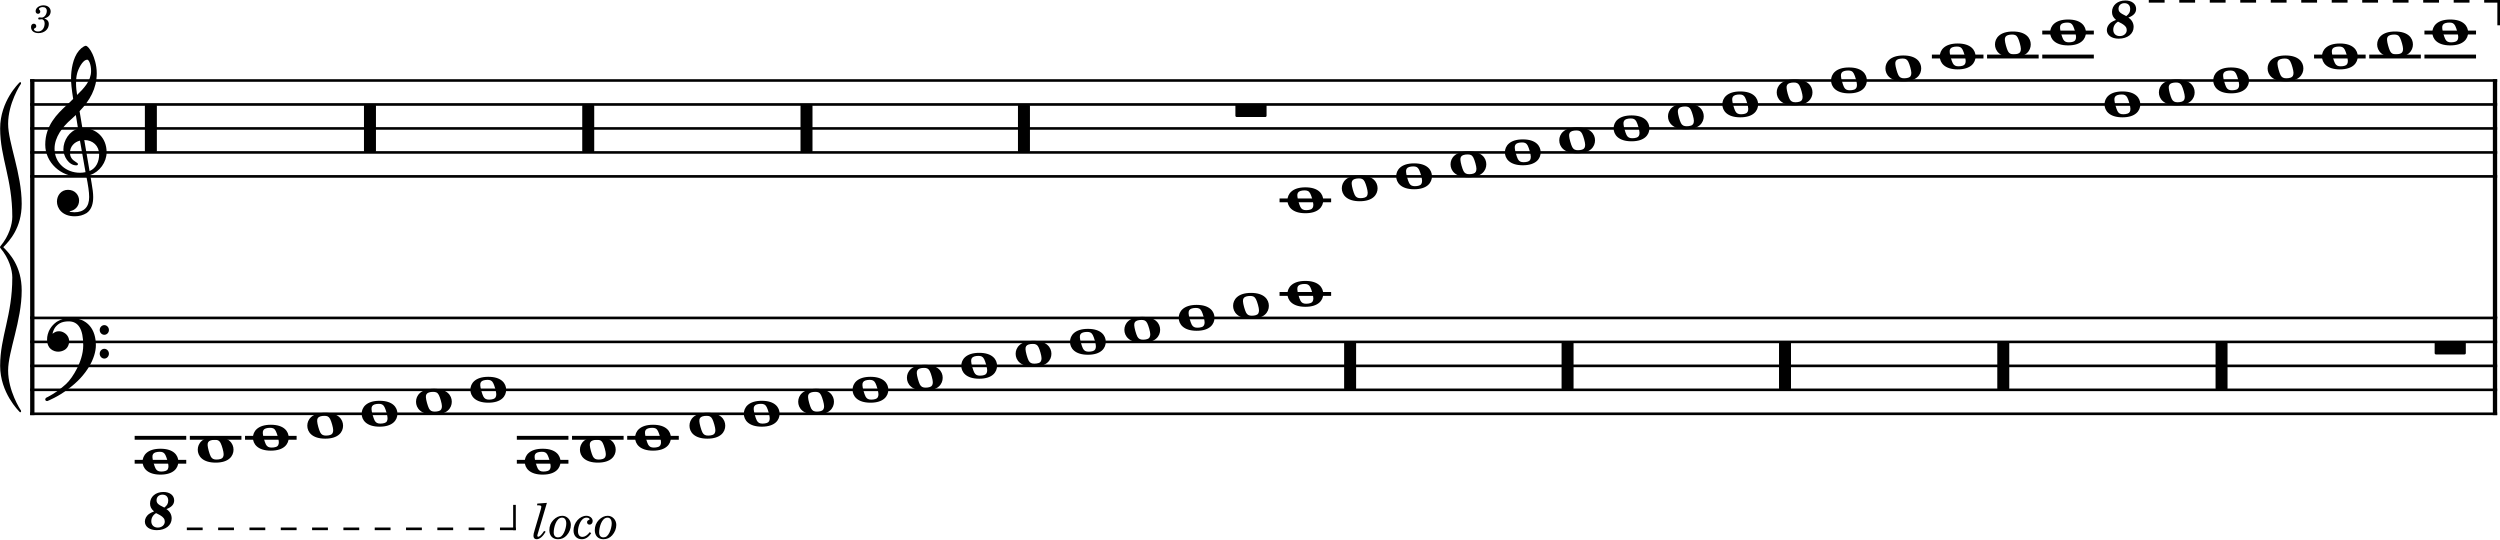
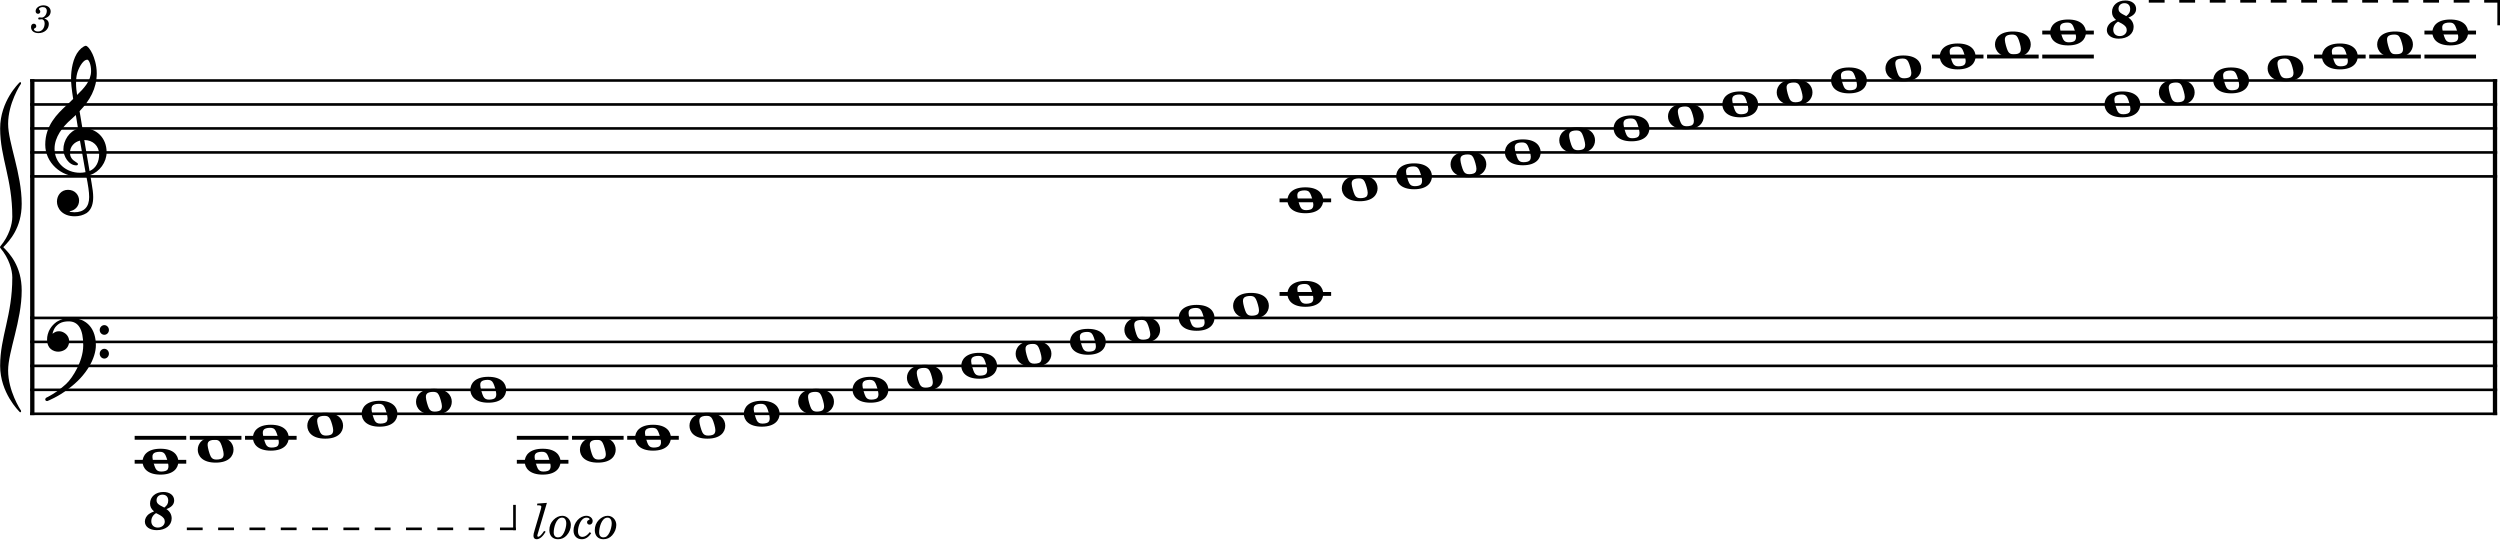
<svg xmlns="http://www.w3.org/2000/svg" width="182.465mm" height="39.356mm" viewBox="0 0 2586.114 557.8" version="1.2" id="svg227">
  <defs id="defs227" />
  <polyline class="StaffLines" fill="none" stroke="#000000" stroke-width="2.73" stroke-linejoin="bevel" points="212.598,2055.8 2764.6,2055.8" id="polyline21" transform="translate(-181.4163,-1972.53)" />
  <polyline class="StaffLines" fill="none" stroke="#000000" stroke-width="2.73" stroke-linejoin="bevel" points="212.598,2080.6 2764.6,2080.6" id="polyline22" transform="translate(-181.4163,-1972.53)" />
  <polyline class="StaffLines" fill="none" stroke="#000000" stroke-width="2.73" stroke-linejoin="bevel" points="212.598,2105.4 2764.6,2105.4" id="polyline23" transform="translate(-181.4163,-1972.53)" />
  <polyline class="StaffLines" fill="none" stroke="#000000" stroke-width="2.73" stroke-linejoin="bevel" points="212.598,2130.2 2764.6,2130.2" id="polyline24" transform="translate(-181.4163,-1972.53)" />
  <polyline class="StaffLines" fill="none" stroke="#000000" stroke-width="2.73" stroke-linejoin="bevel" points="212.598,2155 2764.6,2155" id="polyline25" transform="translate(-181.4163,-1972.53)" />
  <polyline class="StaffLines" fill="none" stroke="#000000" stroke-width="2.73" stroke-linejoin="bevel" points="212.598,2301.4 2764.6,2301.4" id="polyline26" transform="translate(-181.4163,-1972.53)" />
  <polyline class="StaffLines" fill="none" stroke="#000000" stroke-width="2.73" stroke-linejoin="bevel" points="212.598,2326.2 2764.6,2326.2" id="polyline27" transform="translate(-181.4163,-1972.53)" />
  <polyline class="StaffLines" fill="none" stroke="#000000" stroke-width="2.73" stroke-linejoin="bevel" points="212.598,2351 2764.6,2351" id="polyline28" transform="translate(-181.4163,-1972.53)" />
  <polyline class="StaffLines" fill="none" stroke="#000000" stroke-width="2.73" stroke-linejoin="bevel" points="212.598,2375.8 2764.6,2375.8" id="polyline29" transform="translate(-181.4163,-1972.53)" />
  <polyline class="StaffLines" fill="none" stroke="#000000" stroke-width="2.73" stroke-linejoin="bevel" points="212.598,2400.6 2764.6,2400.6" id="polyline30" transform="translate(-181.4163,-1972.53)" />
  <path class="MeasureNumber" d="m 45.776,19.11 c 1.891,-0.6 2.641,-0.92 3.61,-1.57 1.875,-1.23 3.031,-3.43 3.031,-5.67 0,-3.79 -3.031,-6.36 -7.516,-6.36 -4.359,0 -8.047,2.72 -8.047,6 0,1.64 1,2.77 2.532,2.77 1.312,0 2.281,-0.97 2.281,-2.28 0,-0.69 -0.203,-1.17 -0.844,-1.8 -0.406,-0.37 -0.562,-0.64 -0.562,-0.92 0,-0.97 2,-1.97 3.875,-1.97 2.687,0 4.281,1.48 4.281,3.97 0,3.55 -2.516,6.91 -5.203,6.91 -0.11,0 -0.469,-0.04 -0.907,-0.08 -1.171,-0.08 -1.171,-0.08 -1.406,-0.08 -0.875,0 -1.359,0.41 -1.359,1.12 0,0.64 0.437,1.04 1.156,1.04 0.203,0 0.484,-0.04 0.797,-0.08 0.562,-0.11 1.172,-0.16 1.531,-0.16 1.875,0 3.156,1.69 3.156,4.16 0,4.33 -2.125,8.48 -6.968,8.48 -2.235,0 -4.157,-1.12 -4.157,-2.4 0,-0.44 0.172,-0.6 0.797,-0.88 1.172,-0.52 1.641,-1.23 1.641,-2.31 0,-1.41 -1.109,-2.49 -2.547,-2.49 -1.719,0 -2.844,1.36 -2.844,3.44 0,3.88 2.953,6.31 7.75,6.31 6.047,0 10.641,-4.03 10.641,-9.39 0,-3.12 -1.922,-4.87 -4.719,-5.76" id="path55" />
  <polyline class="BarLine" fill="none" stroke="#000000" stroke-width="4.46" stroke-linejoin="bevel" points="214.83,2054.44 214.83,2301.4" id="polyline57" transform="translate(-181.4163,-1972.53)" />
  <polyline class="BarLine" fill="none" stroke="#000000" stroke-width="4.46" stroke-linejoin="bevel" points="2762.37,2054.44 2762.37,2301.4" id="polyline62" transform="translate(-181.4163,-1972.53)" />
  <polyline class="BarLine" fill="none" stroke="#000000" stroke-width="4.46" stroke-linejoin="bevel" points="2762.37,2300.04 2762.37,2401.96" id="polyline67" transform="translate(-181.4163,-1972.53)" />
  <polyline class="BarLine" fill="none" stroke="#000000" stroke-width="4.46" stroke-linejoin="bevel" points="214.83,2300.04 214.83,2401.96" id="polyline77" transform="translate(-181.4163,-1972.53)" />
  <polyline class="LedgerLine" fill="none" stroke="#000000" stroke-width="3.97" stroke-linejoin="bevel" points="2179.85,2031 2233.21,2031" id="polyline78" transform="translate(-181.4163,-1972.53)" />
  <polyline class="LedgerLine" fill="none" stroke="#000000" stroke-width="3.97" stroke-linejoin="bevel" points="2632.27,2031 2685.64,2031" id="polyline79" transform="translate(-181.4163,-1972.53)" />
  <polyline class="LedgerLine" fill="none" stroke="#000000" stroke-width="3.97" stroke-linejoin="bevel" points="2575.19,2031 2628.55,2031" id="polyline80" transform="translate(-181.4163,-1972.53)" />
  <polyline class="LedgerLine" fill="none" stroke="#000000" stroke-width="3.97" stroke-linejoin="bevel" points="2689.36,2006.2 2742.73,2006.2" id="polyline84" transform="translate(-181.4163,-1972.53)" />
  <polyline class="LedgerLine" fill="none" stroke="#000000" stroke-width="3.97" stroke-linejoin="bevel" points="2689.36,2031 2742.73,2031" id="polyline85" transform="translate(-181.4163,-1972.53)" />
  <polyline class="LedgerLine" fill="none" stroke="#000000" stroke-width="3.97" stroke-linejoin="bevel" points="2294.02,2031 2347.38,2031" id="polyline87" transform="translate(-181.4163,-1972.53)" />
  <polyline class="LedgerLine" fill="none" stroke="#000000" stroke-width="3.97" stroke-linejoin="bevel" points="2294.02,2006.2 2347.38,2006.2" id="polyline88" transform="translate(-181.4163,-1972.53)" />
  <polyline class="LedgerLine" fill="none" stroke="#000000" stroke-width="3.97" stroke-linejoin="bevel" points="2236.93,2031 2290.3,2031" id="polyline89" transform="translate(-181.4163,-1972.53)" />
  <polyline class="LedgerLine" fill="none" stroke="#000000" stroke-width="3.97" stroke-linejoin="bevel" points="1505.04,2179.8 1558.4,2179.8" id="polyline91" transform="translate(-181.4163,-1972.53)" />
  <polyline class="LedgerLine" fill="none" stroke="#000000" stroke-width="3.97" stroke-linejoin="bevel" points="1505.04,2276.6 1558.4,2276.6" id="polyline93" transform="translate(-181.4163,-1972.53)" />
  <polyline class="LedgerLine" fill="none" stroke="#000000" stroke-width="3.97" stroke-linejoin="bevel" points="830.227,2425.4 883.594,2425.4" id="polyline97" transform="translate(-181.4163,-1972.53)" />
  <polyline class="LedgerLine" fill="none" stroke="#000000" stroke-width="3.97" stroke-linejoin="bevel" points="434.884,2425.4 488.25,2425.4" id="polyline98" transform="translate(-181.4163,-1972.53)" />
  <polyline class="LedgerLine" fill="none" stroke="#000000" stroke-width="3.97" stroke-linejoin="bevel" points="320.711,2425.4 374.077,2425.4" id="polyline99" transform="translate(-181.4163,-1972.53)" />
  <polyline class="LedgerLine" fill="none" stroke="#000000" stroke-width="3.97" stroke-linejoin="bevel" points="773.141,2425.4 826.507,2425.4" id="polyline100" transform="translate(-181.4163,-1972.53)" />
  <polyline class="LedgerLine" fill="none" stroke="#000000" stroke-width="3.97" stroke-linejoin="bevel" points="320.711,2450.2 374.077,2450.2" id="polyline101" transform="translate(-181.4163,-1972.53)" />
  <polyline class="LedgerLine" fill="none" stroke="#000000" stroke-width="3.97" stroke-linejoin="bevel" points="716.054,2450.2 769.421,2450.2" id="polyline103" transform="translate(-181.4163,-1972.53)" />
  <polyline class="LedgerLine" fill="none" stroke="#000000" stroke-width="3.97" stroke-linejoin="bevel" points="716.054,2425.4 769.421,2425.4" id="polyline104" transform="translate(-181.4163,-1972.53)" />
  <polyline class="LedgerLine" fill="none" stroke="#000000" stroke-width="3.97" stroke-linejoin="bevel" points="377.797,2425.4 431.164,2425.4" id="polyline105" transform="translate(-181.4163,-1972.53)" />
  <path class="Note" d="m 1406.587,181.385 c -13.687,0 -18.553,6.944 -18.553,13.392 0,6.448 4.867,13.392 18.553,13.392 13.687,0 18.445,-6.944 18.445,-13.392 0,-6.448 -4.759,-13.392 -18.445,-13.392 m 5.053,23.002 c -1.194,0.403 -2.775,0.604 -4.263,0.604 -2.775,0 -4.665,-0.79 -5.952,-3.27 -1.286,-2.48 -3.069,-8.835 -3.177,-11.517 -0.202,-2.681 0.79,-4.262 3.177,-5.053 1.194,-0.403 2.775,-0.605 4.263,-0.605 2.775,0 4.572,0.605 5.952,3.286 1.395,2.666 3.177,9.021 3.177,11.501 0,2.573 -0.79,4.371 -3.177,5.053" id="path105" style="stroke-width:0.992" />
  <path class="Note" d="m 1856.467,82.185 c -13.687,0 -18.553,6.944 -18.553,13.392 0,6.448 4.867,13.392 18.553,13.392 13.687,0 18.445,-6.944 18.445,-13.392 0,-6.448 -4.759,-13.392 -18.445,-13.392 m 5.053,23.002 c -1.194,0.403 -2.775,0.604 -4.263,0.604 -2.775,0 -4.665,-0.79 -5.952,-3.27 -1.286,-2.48 -3.069,-8.835 -3.177,-11.517 -0.202,-2.681 0.79,-4.262 3.177,-5.053 1.194,-0.403 2.775,-0.605 4.263,-0.605 2.775,0 4.572,0.605 5.952,3.286 1.395,2.666 3.177,9.021 3.177,11.501 0,2.573 -0.79,4.371 -3.177,5.053" id="path106" style="stroke-width:0.992" />
  <path class="Note" d="m 1968.937,57.385 c -13.687,0 -18.553,6.944 -18.553,13.392 0,6.448 4.867,13.392 18.553,13.392 13.687,0 18.445,-6.944 18.445,-13.392 0,-6.448 -4.759,-13.392 -18.445,-13.392 m 5.053,23.002 c -1.194,0.403 -2.775,0.604 -4.263,0.604 -2.775,0 -4.665,-0.79 -5.952,-3.27 -1.286,-2.48 -3.069,-8.835 -3.177,-11.517 -0.202,-2.681 0.79,-4.262 3.177,-5.053 1.194,-0.403 2.775,-0.605 4.263,-0.605 2.775,0 4.572,0.605 5.952,3.286 1.395,2.666 3.177,9.021 3.177,11.501 0,2.573 -0.79,4.371 -3.177,5.053" id="path108" style="stroke-width:0.992" />
  <path class="Note" d="m 1575.297,144.185 c -13.687,0 -18.553,6.944 -18.553,13.392 0,6.448 4.867,13.392 18.553,13.392 13.687,0 18.445,-6.944 18.445,-13.392 0,-6.448 -4.759,-13.392 -18.445,-13.392 m 5.053,23.002 c -1.194,0.403 -2.775,0.604 -4.263,0.604 -2.775,0 -4.665,-0.79 -5.952,-3.27 -1.286,-2.48 -3.069,-8.835 -3.177,-11.517 -0.202,-2.681 0.79,-4.262 3.177,-5.053 1.194,-0.403 2.775,-0.605 4.263,-0.605 2.775,0 4.572,0.605 5.952,3.286 1.395,2.666 3.177,9.021 3.177,11.501 0,2.573 -0.79,4.371 -3.177,5.053" id="path110" style="stroke-width:0.992" />
  <path class="Note" d="m 1687.757,119.385 c -13.687,0 -18.553,6.944 -18.553,13.392 0,6.448 4.867,13.392 18.553,13.392 13.687,0 18.445,-6.944 18.445,-13.392 0,-6.448 -4.759,-13.392 -18.445,-13.392 m 5.053,23.002 c -1.194,0.403 -2.775,0.604 -4.263,0.604 -2.775,0 -4.665,-0.79 -5.952,-3.27 -1.286,-2.48 -3.069,-8.835 -3.177,-11.517 -0.202,-2.681 0.79,-4.262 3.177,-5.053 1.194,-0.403 2.775,-0.605 4.263,-0.605 2.775,0 4.572,0.605 5.952,3.286 1.395,2.666 3.177,9.021 3.177,11.501 0,2.573 -0.79,4.371 -3.177,5.053" id="path111" style="stroke-width:0.992" />
  <path class="Note" d="m 1350.357,193.785 c -13.687,0 -18.553,6.944 -18.553,13.392 0,6.448 4.867,13.392 18.553,13.392 13.687,0 18.445,-6.944 18.445,-13.392 0,-6.448 -4.759,-13.392 -18.445,-13.392 m 5.053,23.002 c -1.194,0.403 -2.775,0.604 -4.263,0.604 -2.775,0 -4.665,-0.79 -5.952,-3.27 -1.286,-2.48 -3.069,-8.835 -3.177,-11.517 -0.202,-2.681 0.79,-4.262 3.177,-5.053 1.194,-0.403 2.775,-0.605 4.263,-0.605 2.775,0 4.572,0.605 5.952,3.286 1.395,2.666 3.177,9.021 3.177,11.501 0,2.573 -0.79,4.371 -3.177,5.053" id="path115" style="stroke-width:0.992" />
  <path class="Note" d="m 2195.577,94.585 c -13.687,0 -18.553,6.944 -18.553,13.392 0,6.448 4.867,13.392 18.553,13.392 13.687,0 18.445,-6.944 18.445,-13.392 0,-6.448 -4.759,-13.392 -18.445,-13.392 m 5.053,23.002 c -1.194,0.403 -2.775,0.604 -4.263,0.604 -2.775,0 -4.665,-0.79 -5.952,-3.27 -1.286,-2.48 -3.069,-8.835 -3.177,-11.517 -0.202,-2.681 0.79,-4.262 3.177,-5.053 1.194,-0.403 2.775,-0.605 4.263,-0.605 2.775,0 4.572,0.605 5.952,3.286 1.395,2.666 3.177,9.021 3.177,11.501 0,2.573 -0.79,4.371 -3.177,5.053" id="path116" style="stroke-width:0.992" />
  <path class="Note" d="m 2420.507,44.985 c -13.687,0 -18.553,6.944 -18.553,13.392 0,6.448 4.867,13.392 18.553,13.392 13.687,0 18.445,-6.944 18.445,-13.392 0,-6.448 -4.759,-13.392 -18.445,-13.392 m 5.053,23.002 c -1.194,0.403 -2.775,0.604 -4.263,0.604 -2.775,0 -4.665,-0.79 -5.952,-3.27 -1.286,-2.48 -3.069,-8.835 -3.177,-11.517 -0.202,-2.681 0.79,-4.262 3.177,-5.053 1.194,-0.403 2.775,-0.605 4.263,-0.605 2.775,0 4.572,0.605 5.952,3.286 1.395,2.666 3.177,9.021 3.177,11.501 0,2.573 -0.79,4.371 -3.177,5.053" id="path117" style="stroke-width:0.992" />
  <path class="Note" d="m 1631.527,131.785 c -13.687,0 -18.553,6.944 -18.553,13.392 0,6.448 4.867,13.392 18.553,13.392 13.687,0 18.445,-6.944 18.445,-13.392 0,-6.448 -4.759,-13.392 -18.445,-13.392 m 5.053,23.002 c -1.194,0.403 -2.775,0.604 -4.263,0.604 -2.775,0 -4.665,-0.79 -5.952,-3.27 -1.286,-2.48 -3.069,-8.835 -3.177,-11.517 -0.202,-2.681 0.79,-4.262 3.177,-5.053 1.194,-0.403 2.775,-0.605 4.263,-0.605 2.775,0 4.572,0.605 5.952,3.286 1.395,2.666 3.177,9.021 3.177,11.501 0,2.573 -0.79,4.371 -3.177,5.053" id="path121" style="stroke-width:0.992" />
  <path class="Note" d="m 2477.597,32.585 c -13.687,0 -18.553,6.944 -18.553,13.392 0,6.448 4.867,13.392 18.553,13.392 13.687,0 18.445,-6.944 18.445,-13.392 0,-6.448 -4.759,-13.392 -18.445,-13.392 m 5.053,23.002 c -1.194,0.403 -2.775,0.604 -4.263,0.604 -2.775,0 -4.665,-0.79 -5.952,-3.27 -1.286,-2.48 -3.069,-8.835 -3.177,-11.517 -0.202,-2.681 0.79,-4.262 3.177,-5.053 1.194,-0.403 2.775,-0.605 4.263,-0.605 2.775,0 4.572,0.605 5.952,3.286 1.395,2.666 3.177,9.021 3.177,11.501 0,2.573 -0.79,4.371 -3.177,5.053" id="path123" style="stroke-width:0.992" />
  <path class="Note" d="m 1800.227,94.585 c -13.687,0 -18.553,6.944 -18.553,13.392 0,6.448 4.867,13.392 18.553,13.392 13.687,0 18.445,-6.944 18.445,-13.392 0,-6.448 -4.759,-13.392 -18.445,-13.392 m 5.053,23.002 c -1.194,0.403 -2.775,0.604 -4.263,0.604 -2.775,0 -4.665,-0.79 -5.952,-3.27 -1.286,-2.48 -3.069,-8.835 -3.177,-11.517 -0.202,-2.681 0.79,-4.262 3.177,-5.053 1.194,-0.403 2.775,-0.605 4.263,-0.605 2.775,0 4.572,0.605 5.952,3.286 1.395,2.666 3.177,9.021 3.177,11.501 0,2.573 -0.79,4.371 -3.177,5.053" id="path125" style="stroke-width:0.992" />
  <path class="Note" d="m 2534.687,20.185 c -13.687,0 -18.553,6.944 -18.553,13.392 0,6.448 4.867,13.392 18.553,13.392 13.687,0 18.445,-6.944 18.445,-13.392 0,-6.448 -4.759,-13.392 -18.445,-13.392 m 5.053,23.002 c -1.194,0.403 -2.775,0.604 -4.263,0.604 -2.775,0 -4.665,-0.79 -5.952,-3.27 -1.286,-2.48 -3.069,-8.835 -3.177,-11.517 -0.202,-2.681 0.79,-4.262 3.177,-5.053 1.194,-0.403 2.775,-0.605 4.263,-0.605 2.775,0 4.572,0.605 5.952,3.286 1.395,2.666 3.177,9.021 3.177,11.501 0,2.573 -0.79,4.371 -3.177,5.053" id="path126" style="stroke-width:0.992" />
  <path class="Note" d="m 2251.807,82.185 c -13.687,0 -18.553,6.944 -18.553,13.392 0,6.448 4.867,13.392 18.553,13.392 13.687,0 18.445,-6.944 18.445,-13.392 0,-6.448 -4.759,-13.392 -18.445,-13.392 m 5.053,23.002 c -1.194,0.403 -2.775,0.604 -4.263,0.604 -2.775,0 -4.665,-0.79 -5.952,-3.27 -1.286,-2.48 -3.069,-8.835 -3.177,-11.517 -0.202,-2.681 0.79,-4.262 3.177,-5.053 1.194,-0.403 2.775,-0.605 4.263,-0.605 2.775,0 4.572,0.605 5.952,3.286 1.395,2.666 3.177,9.021 3.177,11.501 0,2.573 -0.79,4.371 -3.177,5.053" id="path127" style="stroke-width:0.992" />
  <path class="Note" d="m 2025.167,44.985 c -13.687,0 -18.553,6.944 -18.553,13.392 0,6.448 4.867,13.392 18.553,13.392 13.687,0 18.445,-6.944 18.445,-13.392 0,-6.448 -4.759,-13.392 -18.445,-13.392 m 5.053,23.002 c -1.194,0.403 -2.775,0.604 -4.263,0.604 -2.775,0 -4.665,-0.79 -5.952,-3.27 -1.286,-2.48 -3.069,-8.835 -3.177,-11.517 -0.202,-2.681 0.79,-4.262 3.177,-5.053 1.194,-0.403 2.775,-0.605 4.263,-0.605 2.775,0 4.572,0.605 5.952,3.286 1.395,2.666 3.177,9.021 3.177,11.501 0,2.573 -0.79,4.371 -3.177,5.053" id="path128" style="stroke-width:0.992" />
  <path class="Note" d="m 2139.337,20.185 c -13.687,0 -18.553,6.944 -18.553,13.392 0,6.448 4.867,13.392 18.553,13.392 13.687,0 18.445,-6.944 18.445,-13.392 0,-6.448 -4.759,-13.392 -18.445,-13.392 m 5.053,23.002 c -1.194,0.403 -2.775,0.604 -4.263,0.604 -2.775,0 -4.665,-0.79 -5.952,-3.27 -1.286,-2.48 -3.069,-8.835 -3.177,-11.517 -0.202,-2.681 0.79,-4.262 3.177,-5.053 1.194,-0.403 2.775,-0.605 4.263,-0.605 2.775,0 4.572,0.605 5.952,3.286 1.395,2.666 3.177,9.021 3.177,11.501 0,2.573 -0.79,4.371 -3.177,5.053" id="path129" style="stroke-width:0.992" />
  <path class="Note" d="m 1743.997,106.985 c -13.687,0 -18.553,6.944 -18.553,13.392 0,6.448 4.867,13.392 18.553,13.392 13.687,0 18.445,-6.944 18.445,-13.392 0,-6.448 -4.759,-13.392 -18.445,-13.392 m 5.053,23.002 c -1.194,0.403 -2.775,0.604 -4.263,0.604 -2.775,0 -4.665,-0.79 -5.952,-3.27 -1.286,-2.48 -3.069,-8.835 -3.177,-11.517 -0.202,-2.681 0.79,-4.262 3.177,-5.053 1.194,-0.403 2.775,-0.605 4.263,-0.605 2.775,0 4.572,0.605 5.952,3.286 1.395,2.666 3.177,9.021 3.177,11.501 0,2.573 -0.79,4.371 -3.177,5.053" id="path130" style="stroke-width:0.992" />
  <path class="Note" d="m 1912.697,69.785 c -13.687,0 -18.553,6.944 -18.553,13.392 0,6.448 4.867,13.392 18.553,13.392 13.687,0 18.445,-6.944 18.445,-13.392 0,-6.448 -4.759,-13.392 -18.445,-13.392 m 5.053,23.002 c -1.194,0.403 -2.775,0.604 -4.263,0.604 -2.775,0 -4.665,-0.79 -5.952,-3.27 -1.286,-2.48 -3.069,-8.835 -3.177,-11.517 -0.202,-2.681 0.79,-4.262 3.177,-5.053 1.194,-0.403 2.775,-0.605 4.263,-0.605 2.775,0 4.572,0.605 5.952,3.286 1.395,2.666 3.177,9.021 3.177,11.501 0,2.573 -0.79,4.371 -3.177,5.053" id="path132" style="stroke-width:0.992" />
  <path class="Note" d="m 1519.057,156.585 c -13.687,0 -18.553,6.944 -18.553,13.392 0,6.448 4.867,13.392 18.553,13.392 13.687,0 18.445,-6.944 18.445,-13.392 0,-6.448 -4.759,-13.392 -18.445,-13.392 m 5.053,23.002 c -1.194,0.403 -2.775,0.604 -4.263,0.604 -2.775,0 -4.665,-0.79 -5.952,-3.27 -1.286,-2.48 -3.069,-8.835 -3.177,-11.517 -0.202,-2.681 0.79,-4.262 3.177,-5.053 1.194,-0.403 2.775,-0.605 4.263,-0.605 2.775,0 4.572,0.605 5.952,3.286 1.395,2.666 3.177,9.021 3.177,11.501 0,2.573 -0.79,4.371 -3.177,5.053" id="path134" style="stroke-width:0.992" />
  <path class="Note" d="m 1462.827,168.985 c -13.687,0 -18.553,6.944 -18.553,13.392 0,6.448 4.867,13.392 18.553,13.392 13.687,0 18.445,-6.944 18.445,-13.392 0,-6.448 -4.759,-13.392 -18.445,-13.392 m 5.053,23.002 c -1.194,0.403 -2.775,0.604 -4.263,0.604 -2.775,0 -4.665,-0.79 -5.952,-3.27 -1.286,-2.48 -3.069,-8.835 -3.177,-11.517 -0.202,-2.681 0.79,-4.262 3.177,-5.053 1.194,-0.403 2.775,-0.605 4.263,-0.605 2.775,0 4.572,0.605 5.952,3.286 1.395,2.666 3.177,9.021 3.177,11.501 0,2.573 -0.79,4.371 -3.177,5.053" id="path135" style="stroke-width:0.992" />
  <path class="Note" d="m 2082.257,32.585 c -13.687,0 -18.553,6.944 -18.553,13.392 0,6.448 4.867,13.392 18.553,13.392 13.687,0 18.445,-6.944 18.445,-13.392 0,-6.448 -4.759,-13.392 -18.445,-13.392 m 5.053,23.002 c -1.194,0.403 -2.775,0.604 -4.263,0.604 -2.775,0 -4.665,-0.79 -5.952,-3.27 -1.286,-2.48 -3.069,-8.835 -3.177,-11.517 -0.202,-2.681 0.79,-4.262 3.177,-5.053 1.194,-0.403 2.775,-0.605 4.263,-0.605 2.775,0 4.572,0.605 5.952,3.286 1.395,2.666 3.177,9.021 3.177,11.501 0,2.573 -0.79,4.371 -3.177,5.053" id="path138" style="stroke-width:0.992" />
  <path class="Note" d="m 2364.277,57.385 c -13.687,0 -18.553,6.944 -18.553,13.392 0,6.448 4.867,13.392 18.553,13.392 13.687,0 18.445,-6.944 18.445,-13.392 0,-6.448 -4.759,-13.392 -18.445,-13.392 m 5.053,23.002 c -1.194,0.403 -2.775,0.604 -4.263,0.604 -2.775,0 -4.665,-0.79 -5.952,-3.27 -1.286,-2.48 -3.069,-8.835 -3.177,-11.517 -0.202,-2.681 0.79,-4.262 3.177,-5.053 1.194,-0.403 2.775,-0.605 4.263,-0.605 2.775,0 4.572,0.605 5.952,3.286 1.395,2.666 3.177,9.021 3.177,11.501 0,2.573 -0.79,4.371 -3.177,5.053" id="path139" style="stroke-width:0.992" />
  <path class="Note" d="m 2308.037,69.785 c -13.687,0 -18.553,6.944 -18.553,13.392 0,6.448 4.867,13.392 18.553,13.392 13.687,0 18.445,-6.944 18.445,-13.392 0,-6.448 -4.759,-13.392 -18.445,-13.392 m 5.053,23.002 c -1.194,0.403 -2.775,0.604 -4.263,0.604 -2.775,0 -4.665,-0.79 -5.952,-3.27 -1.286,-2.48 -3.069,-8.835 -3.177,-11.517 -0.202,-2.681 0.79,-4.262 3.177,-5.053 1.194,-0.403 2.775,-0.605 4.263,-0.605 2.775,0 4.572,0.605 5.952,3.286 1.395,2.666 3.177,9.021 3.177,11.501 0,2.573 -0.79,4.371 -3.177,5.053" id="path140" style="stroke-width:0.992" />
  <path class="Note" d="m 1294.127,302.985 c -13.687,0 -18.553,6.944 -18.553,13.392 0,6.448 4.867,13.392 18.553,13.392 13.687,0 18.445,-6.944 18.445,-13.392 0,-6.448 -4.759,-13.392 -18.445,-13.392 m 5.053,23.002 c -1.194,0.403 -2.775,0.604 -4.263,0.604 -2.775,0 -4.665,-0.79 -5.952,-3.27 -1.286,-2.48 -3.069,-8.835 -3.177,-11.517 -0.202,-2.681 0.79,-4.262 3.177,-5.053 1.194,-0.403 2.775,-0.605 4.263,-0.605 2.775,0 4.572,0.605 5.952,3.286 1.395,2.666 3.177,9.021 3.177,11.501 0,2.573 -0.79,4.371 -3.177,5.053" id="path142" style="stroke-width:0.992" />
  <path class="Note" d="m 1350.357,290.585 c -13.687,0 -18.553,6.944 -18.553,13.392 0,6.448 4.867,13.392 18.553,13.392 13.687,0 18.445,-6.944 18.445,-13.392 0,-6.448 -4.759,-13.392 -18.445,-13.392 m 5.053,23.002 c -1.194,0.403 -2.775,0.604 -4.263,0.604 -2.775,0 -4.665,-0.79 -5.952,-3.27 -1.286,-2.48 -3.069,-8.835 -3.177,-11.517 -0.202,-2.681 0.79,-4.262 3.177,-5.053 1.194,-0.403 2.775,-0.605 4.263,-0.605 2.775,0 4.572,0.605 5.952,3.286 1.395,2.666 3.177,9.021 3.177,11.501 0,2.573 -0.79,4.371 -3.177,5.053" id="path143" style="stroke-width:0.992" />
  <path class="Note" d="m 392.673,414.585 c -13.686,0 -18.553,6.944 -18.553,13.392 0,6.448 4.867,13.392 18.553,13.392 13.687,0 18.445,-6.944 18.445,-13.392 0,-6.448 -4.759,-13.392 -18.445,-13.392 m 5.053,23.002 c -1.193,0.403 -2.775,0.604 -4.263,0.604 -2.775,0 -4.665,-0.79 -5.952,-3.27 -1.287,-2.48 -3.069,-8.835 -3.177,-11.517 -0.201,-2.681 0.791,-4.262 3.177,-5.053 1.193,-0.403 2.775,-0.605 4.263,-0.605 2.775,0 4.573,0.605 5.952,3.286 1.395,2.666 3.177,9.021 3.177,11.501 0,2.573 -0.791,4.371 -3.177,5.053" id="path159" style="stroke-width:0.992" />
  <path class="Note" d="m 336.439,426.985 c -13.686,0 -18.553,6.944 -18.553,13.392 0,6.448 4.867,13.392 18.553,13.392 13.687,0 18.445,-6.944 18.445,-13.392 0,-6.448 -4.759,-13.392 -18.445,-13.392 m 5.053,23.002 c -1.193,0.403 -2.775,0.604 -4.263,0.604 -2.775,0 -4.665,-0.79 -5.952,-3.27 -1.287,-2.48 -3.069,-8.835 -3.177,-11.517 -0.201,-2.681 0.791,-4.262 3.177,-5.053 1.193,-0.403 2.775,-0.605 4.263,-0.605 2.775,0 4.573,0.605 5.952,3.286 1.395,2.666 3.177,9.021 3.177,11.501 0,2.573 -0.791,4.371 -3.177,5.053" id="path160" style="stroke-width:0.992" />
  <path class="Note" d="m 448.907,402.185 c -13.686,0 -18.553,6.944 -18.553,13.392 0,6.448 4.867,13.392 18.553,13.392 13.687,0 18.445,-6.944 18.445,-13.392 0,-6.448 -4.759,-13.392 -18.445,-13.392 m 5.053,23.002 c -1.193,0.403 -2.775,0.604 -4.263,0.604 -2.775,0 -4.665,-0.79 -5.952,-3.27 -1.287,-2.48 -3.069,-8.835 -3.177,-11.517 -0.201,-2.681 0.791,-4.262 3.177,-5.053 1.193,-0.403 2.775,-0.605 4.263,-0.605 2.775,0 4.573,0.605 5.952,3.286 1.395,2.666 3.177,9.021 3.177,11.501 0,2.573 -0.791,4.371 -3.177,5.053" id="path161" style="stroke-width:0.992" />
  <path class="Note" d="m 280.205,439.385 c -13.686,0 -18.553,6.944 -18.553,13.392 0,6.448 4.867,13.392 18.553,13.392 13.687,0 18.445,-6.944 18.445,-13.392 0,-6.448 -4.759,-13.392 -18.445,-13.392 m 5.053,23.002 c -1.193,0.403 -2.775,0.604 -4.263,0.604 -2.775,0 -4.665,-0.79 -5.952,-3.27 -1.287,-2.48 -3.069,-8.835 -3.177,-11.517 -0.201,-2.681 0.791,-4.262 3.177,-5.053 1.193,-0.403 2.775,-0.605 4.263,-0.605 2.775,0 4.573,0.605 5.952,3.286 1.395,2.666 3.177,9.021 3.177,11.501 0,2.573 -0.791,4.371 -3.177,5.053" id="path162" style="stroke-width:0.992" />
  <path class="Note" d="m 505.141,389.785 c -13.686,0 -18.553,6.944 -18.553,13.392 0,6.448 4.867,13.392 18.553,13.392 13.687,0 18.445,-6.944 18.445,-13.392 0,-6.448 -4.759,-13.392 -18.445,-13.392 m 5.053,23.002 c -1.193,0.403 -2.775,0.604 -4.263,0.604 -2.775,0 -4.665,-0.79 -5.952,-3.27 -1.287,-2.48 -3.069,-8.835 -3.177,-11.517 -0.201,-2.681 0.791,-4.262 3.177,-5.053 1.193,-0.403 2.775,-0.605 4.263,-0.605 2.775,0 4.573,0.605 5.952,3.286 1.395,2.666 3.177,9.021 3.177,11.501 0,2.573 -0.791,4.371 -3.177,5.053" id="path163" style="stroke-width:0.992" />
  <path class="Note" d="m 223.118,451.785 c -13.686,0 -18.553,6.944 -18.553,13.392 0,6.448 4.867,13.392 18.553,13.392 13.687,0 18.445,-6.944 18.445,-13.392 0,-6.448 -4.759,-13.392 -18.445,-13.392 m 5.053,23.002 c -1.193,0.403 -2.775,0.604 -4.263,0.604 -2.775,0 -4.665,-0.79 -5.952,-3.27 -1.287,-2.48 -3.069,-8.835 -3.177,-11.517 -0.201,-2.681 0.791,-4.262 3.177,-5.053 1.193,-0.403 2.775,-0.605 4.263,-0.605 2.775,0 4.573,0.605 5.952,3.286 1.395,2.666 3.177,9.021 3.177,11.501 0,2.573 -0.791,4.371 -3.177,5.053" id="path164" style="stroke-width:0.992" />
  <path class="Note" d="m 561.375,464.185 c -13.686,0 -18.553,6.944 -18.553,13.392 0,6.448 4.867,13.392 18.553,13.392 13.687,0 18.445,-6.944 18.445,-13.392 0,-6.448 -4.759,-13.392 -18.445,-13.392 m 5.053,23.002 c -1.193,0.403 -2.775,0.604 -4.263,0.604 -2.775,0 -4.665,-0.79 -5.952,-3.27 -1.287,-2.48 -3.069,-8.835 -3.177,-11.517 -0.201,-2.681 0.791,-4.262 3.177,-5.053 1.193,-0.403 2.775,-0.605 4.263,-0.605 2.775,0 4.573,0.605 5.952,3.286 1.395,2.666 3.177,9.021 3.177,11.501 0,2.573 -0.791,4.371 -3.177,5.053" id="path165" style="stroke-width:0.992" />
  <path class="Note" d="m 166.032,464.185 c -13.686,0 -18.553,6.944 -18.553,13.392 0,6.448 4.867,13.392 18.553,13.392 13.687,0 18.445,-6.944 18.445,-13.392 0,-6.448 -4.759,-13.392 -18.445,-13.392 m 5.053,23.002 c -1.193,0.403 -2.775,0.604 -4.263,0.604 -2.775,0 -4.665,-0.79 -5.952,-3.27 -1.287,-2.48 -3.069,-8.835 -3.177,-11.517 -0.201,-2.681 0.791,-4.262 3.177,-5.053 1.193,-0.403 2.775,-0.605 4.263,-0.605 2.775,0 4.573,0.605 5.952,3.286 1.395,2.666 3.177,9.021 3.177,11.501 0,2.573 -0.791,4.371 -3.177,5.053" id="path166" style="stroke-width:0.992" />
  <path class="Note" d="m 618.462,451.785 c -13.686,0 -18.553,6.944 -18.553,13.392 0,6.448 4.867,13.392 18.553,13.392 13.687,0 18.445,-6.944 18.445,-13.392 0,-6.448 -4.759,-13.392 -18.445,-13.392 m 5.053,23.002 c -1.193,0.403 -2.775,0.604 -4.263,0.604 -2.775,0 -4.665,-0.79 -5.952,-3.27 -1.287,-2.48 -3.069,-8.835 -3.177,-11.517 -0.201,-2.681 0.791,-4.262 3.177,-5.053 1.193,-0.403 2.775,-0.605 4.263,-0.605 2.775,0 4.573,0.605 5.952,3.286 1.395,2.666 3.177,9.021 3.177,11.501 0,2.573 -0.791,4.371 -3.177,5.053" id="path167" style="stroke-width:0.992" />
  <path class="Note" d="m 675.548,439.385 c -13.686,0 -18.553,6.944 -18.553,13.392 0,6.448 4.867,13.392 18.553,13.392 13.687,0 18.445,-6.944 18.445,-13.392 0,-6.448 -4.759,-13.392 -18.445,-13.392 m 5.053,23.002 c -1.193,0.403 -2.775,0.604 -4.263,0.604 -2.775,0 -4.665,-0.79 -5.952,-3.27 -1.287,-2.48 -3.069,-8.835 -3.177,-11.517 -0.201,-2.681 0.791,-4.262 3.177,-5.053 1.193,-0.403 2.775,-0.605 4.263,-0.605 2.775,0 4.573,0.605 5.952,3.286 1.395,2.666 3.177,9.021 3.177,11.501 0,2.573 -0.791,4.371 -3.177,5.053" id="path168" style="stroke-width:0.992" />
  <path class="Note" d="m 731.782,426.985 c -13.686,0 -18.553,6.944 -18.553,13.392 0,6.448 4.867,13.392 18.553,13.392 13.687,0 18.445,-6.944 18.445,-13.392 0,-6.448 -4.759,-13.392 -18.445,-13.392 m 5.053,23.002 c -1.193,0.403 -2.775,0.604 -4.263,0.604 -2.775,0 -4.665,-0.79 -5.952,-3.27 -1.287,-2.48 -3.069,-8.835 -3.177,-11.517 -0.201,-2.681 0.791,-4.262 3.177,-5.053 1.193,-0.403 2.775,-0.605 4.263,-0.605 2.775,0 4.573,0.605 5.952,3.286 1.395,2.666 3.177,9.021 3.177,11.501 0,2.573 -0.791,4.371 -3.177,5.053" id="path169" style="stroke-width:0.992" />
  <path class="Note" d="m 788.016,414.585 c -13.686,0 -18.553,6.944 -18.553,13.392 0,6.448 4.867,13.392 18.553,13.392 13.687,0 18.445,-6.944 18.445,-13.392 0,-6.448 -4.759,-13.392 -18.445,-13.392 m 5.053,23.002 c -1.193,0.403 -2.775,0.604 -4.263,0.604 -2.775,0 -4.665,-0.79 -5.952,-3.27 -1.287,-2.48 -3.069,-8.835 -3.177,-11.517 -0.201,-2.681 0.791,-4.262 3.177,-5.053 1.193,-0.403 2.775,-0.605 4.263,-0.605 2.775,0 4.573,0.605 5.952,3.286 1.395,2.666 3.177,9.021 3.177,11.501 0,2.573 -0.791,4.371 -3.177,5.053" id="path170" style="stroke-width:0.992" />
  <path class="Note" d="m 844.247,402.185 c -13.686,0 -18.553,6.944 -18.553,13.392 0,6.448 4.867,13.392 18.553,13.392 13.687,0 18.445,-6.944 18.445,-13.392 0,-6.448 -4.759,-13.392 -18.445,-13.392 m 5.053,23.002 c -1.193,0.403 -2.775,0.604 -4.263,0.604 -2.775,0 -4.665,-0.79 -5.952,-3.27 -1.287,-2.48 -3.069,-8.835 -3.177,-11.517 -0.201,-2.681 0.791,-4.262 3.177,-5.053 1.193,-0.403 2.775,-0.605 4.263,-0.605 2.775,0 4.573,0.605 5.952,3.286 1.395,2.666 3.177,9.021 3.177,11.501 0,2.573 -0.791,4.371 -3.177,5.053" id="path171" style="stroke-width:0.992" />
  <path class="Note" d="m 900.487,389.785 c -13.686,0 -18.553,6.944 -18.553,13.392 0,6.448 4.867,13.392 18.553,13.392 13.687,0 18.445,-6.944 18.445,-13.392 0,-6.448 -4.759,-13.392 -18.445,-13.392 m 5.053,23.002 c -1.193,0.403 -2.775,0.604 -4.263,0.604 -2.775,0 -4.665,-0.79 -5.952,-3.27 -1.287,-2.48 -3.069,-8.835 -3.177,-11.517 -0.201,-2.681 0.791,-4.262 3.177,-5.053 1.193,-0.403 2.775,-0.605 4.263,-0.605 2.775,0 4.573,0.605 5.952,3.286 1.395,2.666 3.177,9.021 3.177,11.501 0,2.573 -0.791,4.371 -3.177,5.053" id="path172" style="stroke-width:0.992" />
  <path class="Note" d="m 956.717,377.385 c -13.686,0 -18.553,6.944 -18.553,13.392 0,6.448 4.867,13.392 18.553,13.392 13.687,0 18.445,-6.944 18.445,-13.392 0,-6.448 -4.759,-13.392 -18.445,-13.392 m 5.053,23.002 c -1.193,0.403 -2.775,0.604 -4.263,0.604 -2.775,0 -4.665,-0.79 -5.952,-3.27 -1.287,-2.48 -3.069,-8.835 -3.177,-11.517 -0.201,-2.681 0.791,-4.262 3.177,-5.053 1.193,-0.403 2.775,-0.605 4.263,-0.605 2.775,0 4.573,0.605 5.952,3.286 1.395,2.666 3.177,9.021 3.177,11.501 0,2.573 -0.791,4.371 -3.177,5.053" id="path173" style="stroke-width:0.992" />
  <path class="Note" d="m 1012.957,364.985 c -13.686,0 -18.553,6.944 -18.553,13.392 0,6.448 4.867,13.392 18.553,13.392 13.687,0 18.445,-6.944 18.445,-13.392 0,-6.448 -4.759,-13.392 -18.445,-13.392 m 5.053,23.002 c -1.194,0.403 -2.775,0.604 -4.263,0.604 -2.775,0 -4.665,-0.79 -5.952,-3.27 -1.286,-2.48 -3.069,-8.835 -3.177,-11.517 -0.202,-2.681 0.79,-4.262 3.177,-5.053 1.194,-0.403 2.775,-0.605 4.263,-0.605 2.775,0 4.572,0.605 5.952,3.286 1.395,2.666 3.177,9.021 3.177,11.501 0,2.573 -0.79,4.371 -3.177,5.053" id="path174" style="stroke-width:0.992" />
  <path class="Note" d="m 1069.187,352.585 c -13.687,0 -18.553,6.944 -18.553,13.392 0,6.448 4.867,13.392 18.553,13.392 13.687,0 18.445,-6.944 18.445,-13.392 0,-6.448 -4.759,-13.392 -18.445,-13.392 m 5.053,23.002 c -1.194,0.403 -2.775,0.604 -4.263,0.604 -2.775,0 -4.665,-0.79 -5.952,-3.27 -1.286,-2.48 -3.069,-8.835 -3.177,-11.517 -0.202,-2.681 0.79,-4.262 3.177,-5.053 1.194,-0.403 2.775,-0.605 4.263,-0.605 2.775,0 4.572,0.605 5.952,3.286 1.395,2.666 3.177,9.021 3.177,11.501 0,2.573 -0.79,4.371 -3.177,5.053" id="path175" style="stroke-width:0.992" />
  <path class="Note" d="m 1125.417,340.185 c -13.687,0 -18.553,6.944 -18.553,13.392 0,6.448 4.867,13.392 18.553,13.392 13.687,0 18.445,-6.944 18.445,-13.392 0,-6.448 -4.759,-13.392 -18.445,-13.392 m 5.053,23.002 c -1.194,0.403 -2.775,0.604 -4.263,0.604 -2.775,0 -4.665,-0.79 -5.952,-3.27 -1.286,-2.48 -3.069,-8.835 -3.177,-11.517 -0.202,-2.681 0.79,-4.262 3.177,-5.053 1.194,-0.403 2.775,-0.605 4.263,-0.605 2.775,0 4.572,0.605 5.952,3.286 1.395,2.666 3.177,9.021 3.177,11.501 0,2.573 -0.79,4.371 -3.177,5.053" id="path176" style="stroke-width:0.992" />
  <path class="Note" d="m 1181.657,327.785 c -13.687,0 -18.553,6.944 -18.553,13.392 0,6.448 4.867,13.392 18.553,13.392 13.687,0 18.445,-6.944 18.445,-13.392 0,-6.448 -4.759,-13.392 -18.445,-13.392 m 5.053,23.002 c -1.194,0.403 -2.775,0.604 -4.263,0.604 -2.775,0 -4.665,-0.79 -5.952,-3.27 -1.286,-2.48 -3.069,-8.835 -3.177,-11.517 -0.202,-2.681 0.79,-4.262 3.177,-5.053 1.194,-0.403 2.775,-0.605 4.263,-0.605 2.775,0 4.572,0.605 5.952,3.286 1.395,2.666 3.177,9.021 3.177,11.501 0,2.573 -0.79,4.371 -3.177,5.053" id="path177" style="stroke-width:0.992" />
  <path class="Note" d="m 1237.887,315.385 c -13.687,0 -18.553,6.944 -18.553,13.392 0,6.448 4.867,13.392 18.553,13.392 13.687,0 18.445,-6.944 18.445,-13.392 0,-6.448 -4.759,-13.392 -18.445,-13.392 m 5.053,23.002 c -1.194,0.403 -2.775,0.604 -4.263,0.604 -2.775,0 -4.665,-0.79 -5.952,-3.27 -1.286,-2.48 -3.069,-8.835 -3.177,-11.517 -0.202,-2.681 0.79,-4.262 3.177,-5.053 1.194,-0.403 2.775,-0.605 4.263,-0.605 2.775,0 4.572,0.605 5.952,3.286 1.395,2.666 3.177,9.021 3.177,11.501 0,2.573 -0.79,4.371 -3.177,5.053" id="path178" style="stroke-width:0.992" />
  <path class="Clef" d="m 102.559,159.747 c 0,7.053 -2.883,14.291 -9.92,17.174 -2.077,-11.904 -4.758,-27.683 -5.456,-32.054 8.928,0 15.376,6.061 15.376,14.88 m -14.089,18.352 c -1.984,0.403 -3.859,0.604 -5.751,0.604 -14.182,0 -26.288,-9.92 -26.288,-24.908 0,-12.09 8.525,-22.909 17.267,-30.458 1.674,-1.488 3.271,-2.867 4.759,-4.355 0.883,5.347 1.581,10.013 2.278,14.089 -9.036,2.681 -15.174,12.199 -15.174,21.53 0,6.944 5.456,16.461 13.392,16.461 0.79,0 1.689,-0.403 1.689,-1.287 0,-0.899 -0.992,-1.395 -2.185,-2.185 -3.875,-2.387 -6.061,-4.96 -6.061,-9.827 0,-6.045 4.464,-10.912 10.323,-12.292 l 5.751,32.628 M 79.743,76.125 c 0.899,-3.968 5.456,-14.384 10.618,-14.384 1.488,0 3.859,4.851 3.859,11.702 0,10.323 -7.626,18.058 -14.477,24.8 -0.589,-3.968 -1.085,-7.827 -1.085,-11.997 0,-3.673 0.295,-7.053 1.085,-10.121 m -20.832,132.432 c 0,6.557 5.053,15.19 18.445,15.19 4.665,0 8.742,-1.193 12.307,-3.379 5.363,-3.766 6.743,-10.323 6.743,-16.569 0,-3.859 -0.589,-8.323 -1.581,-13.981 -0.295,-1.984 -0.899,-4.96 -1.488,-8.835 9.718,-3.177 16.957,-13.299 16.957,-23.514 0,-14.973 -10.617,-25.095 -25.095,-25.095 -0.992,-5.952 -1.984,-11.811 -2.883,-17.36 10.525,-11.021 17.763,-23.421 17.763,-39.184 0,-9.037 -2.774,-16.368 -4.371,-19.948 -2.371,-5.053 -5.255,-8.525 -7.037,-8.525 -0.697,0 -3.766,1.193 -7.037,5.053 -6.355,7.548 -8.137,20.243 -8.137,28.566 0,5.363 0.496,10.23 2.185,21.343 -0.109,0.093 -5.27,5.347 -7.347,7.037 -9.036,8.432 -21.529,20.429 -21.529,40.284 0,18.538 16.167,33.124 34.627,33.124 2.867,0 5.549,-0.295 7.827,-0.697 1.891,9.532 2.976,16.476 2.976,21.731 0,10.323 -5.255,15.779 -15.267,15.779 -2.387,0 -4.464,-0.496 -4.666,-0.496 -0.093,-0.109 -0.294,-0.202 -0.294,-0.295 0,-0.201 0.201,-0.31 0.496,-0.403 4.665,-0.697 9.315,-4.665 9.315,-11.005 0,-5.363 -4.061,-11.021 -11.501,-11.021 -6.944,0 -11.408,5.657 -11.408,12.199" id="path180" style="stroke-width:0.992" />
  <path class="Clef" d="m 72.009,328.777 c -7.549,0 -13.594,4.356 -13.702,4.356 -5.751,4.262 -8.029,9.331 -8.928,12.803 -0.496,1.783 -0.682,3.565 -0.682,5.255 0,2.387 0.388,4.557 1.287,6.448 1.193,2.682 3.472,4.557 6.448,5.549 1.194,0.403 2.48,0.604 3.766,0.604 2.185,0 4.464,-0.604 6.355,-1.689 3.069,-1.69 4.96,-5.255 4.96,-9.13 0,-3.472 -1.798,-6.649 -4.774,-8.525 -2.077,-1.395 -4.061,-1.783 -5.751,-1.783 -1.193,0 -2.279,0.186 -3.177,0.496 -0.992,0.388 -2.666,1.38 -3.472,2.077 0.31,-1.891 1.488,-4.759 2.588,-6.355 1.085,-1.581 3.271,-3.565 4.96,-4.464 2.48,-1.379 5.658,-1.984 9.13,-1.984 10.121,0 15.081,8.138 15.081,24.8 0,9.238 -3.472,18.058 -6.448,23.916 -3.286,6.541 -7.641,12.803 -11.517,16.275 -10.323,9.424 -20.041,13.888 -20.134,13.888 0,0 -1.194,0.682 -1.194,1.875 0,0.201 0.093,0.295 0.093,0.496 0.31,0.992 1.194,1.193 1.798,1.193 0.093,0 0.388,-0.093 0.496,-0.093 0.093,0 11.408,-4.665 20.429,-11.718 5.069,-3.658 9.625,-7.626 13.593,-11.904 3.565,-3.859 6.65,-8.029 9.13,-12.199 4.355,-7.44 6.835,-15.175 6.835,-21.824 0,-8.231 -2.17,-15.081 -6.247,-19.933 -4.665,-5.564 -11.703,-8.432 -20.925,-8.432 m 31.139,12.586 c 0,2.79 2.185,4.96 4.774,4.96 2.573,0 4.759,-2.17 4.759,-4.96 0,-2.774 -2.186,-5.053 -4.759,-5.053 -2.589,0 -4.774,2.279 -4.774,5.053 m 0,24.506 c 0,2.775 2.185,5.069 4.774,5.069 2.573,0 4.759,-2.294 4.759,-5.069 0,-2.775 -2.186,-5.053 -4.759,-5.053 -2.589,0 -4.774,2.279 -4.774,5.053" id="path186" style="stroke-width:0.992" />
-   <path class="Rest" d="m 838.996,157.67 c 0.791,0 1.488,-0.697 1.488,-1.488 v -46.624 c 0,-0.791 -0.697,-1.488 -1.488,-1.488 h -9.424 c -0.79,0 -1.488,0.697 -1.488,1.488 v 46.624 c 0,0.791 0.698,1.488 1.488,1.488 h 9.424" id="path195" style="stroke-width:0.992" />
-   <path class="Rest" d="m 160.778,157.67 c 0.791,0 1.488,-0.697 1.488,-1.488 v -46.624 c 0,-0.791 -0.697,-1.488 -1.488,-1.488 h -9.424 c -0.79,0 -1.488,0.697 -1.488,1.488 v 46.624 c 0,0.791 0.698,1.488 1.488,1.488 h 9.424" id="path198" style="stroke-width:0.992" />
-   <path class="Rest" d="m 1279.349,107.574 c -0.806,0 -1.395,0.589 -1.395,1.395 v 10.71 c 0,0.791 0.589,1.38 1.395,1.38 h 29.466 c 0.79,0 1.379,-0.589 1.379,-1.38 v -10.71 c 0,-0.806 -0.589,-1.395 -1.379,-1.395 h -29.466" id="path199" style="stroke-width:0.992" />
-   <path class="Rest" d="m 1063.936,157.67 c 0.791,0 1.488,-0.697 1.488,-1.488 v -46.624 c 0,-0.791 -0.697,-1.488 -1.488,-1.488 h -9.424 c -0.79,0 -1.488,0.697 -1.488,1.488 v 46.624 c 0,0.791 0.698,1.488 1.488,1.488 h 9.424" id="path201" style="stroke-width:0.992" />
-   <path class="Rest" d="m 387.419,157.67 c 0.791,0 1.488,-0.697 1.488,-1.488 v -46.624 c 0,-0.791 -0.697,-1.488 -1.488,-1.488 h -9.424 c -0.79,0 -1.488,0.697 -1.488,1.488 v 46.624 c 0,0.791 0.698,1.488 1.488,1.488 h 9.424" id="path203" style="stroke-width:0.992" />
-   <path class="Rest" d="m 613.208,157.67 c 0.791,0 1.488,-0.697 1.488,-1.488 v -46.624 c 0,-0.791 -0.697,-1.488 -1.488,-1.488 h -9.424 c -0.79,0 -1.488,0.697 -1.488,1.488 v 46.624 c 0,0.791 0.698,1.488 1.488,1.488 h 9.424" id="path204" style="stroke-width:0.992" />
-   <path class="Rest" d="m 1401.336,403.27 c 0.791,0 1.488,-0.697 1.488,-1.488 v -46.624 c 0,-0.791 -0.697,-1.488 -1.488,-1.488 h -9.424 c -0.79,0 -1.488,0.697 -1.488,1.488 v 46.624 c 0,0.791 0.698,1.488 1.488,1.488 h 9.424" id="path206" style="stroke-width:0.992" />
-   <path class="Rest" d="m 1851.206,403.27 c 0.791,0 1.488,-0.697 1.488,-1.488 v -46.624 c 0,-0.791 -0.697,-1.488 -1.488,-1.488 h -9.424 c -0.79,0 -1.488,0.697 -1.488,1.488 v 46.624 c 0,0.791 0.698,1.488 1.488,1.488 h 9.424" id="path207" style="stroke-width:0.992" />
-   <path class="Rest" d="m 1626.276,403.27 c 0.791,0 1.488,-0.697 1.488,-1.488 v -46.624 c 0,-0.791 -0.697,-1.488 -1.488,-1.488 h -9.424 c -0.79,0 -1.488,0.697 -1.488,1.488 v 46.624 c 0,0.791 0.698,1.488 1.488,1.488 h 9.424" id="path209" style="stroke-width:0.992" />
-   <path class="Rest" d="m 2302.786,403.27 c 0.791,0 1.488,-0.697 1.488,-1.488 v -46.624 c 0,-0.791 -0.697,-1.488 -1.488,-1.488 h -9.424 c -0.79,0 -1.488,0.697 -1.488,1.488 v 46.624 c 0,0.791 0.698,1.488 1.488,1.488 h 9.424" id="path210" style="stroke-width:0.992" />
-   <path class="Rest" d="m 2519.909,353.174 c -0.806,0 -1.395,0.589 -1.395,1.395 v 10.71 c 0,0.791 0.589,1.38 1.395,1.38 h 29.466 c 0.79,0 1.379,-0.589 1.379,-1.38 v -10.71 c 0,-0.806 -0.589,-1.395 -1.379,-1.395 h -29.466" id="path211" style="stroke-width:0.992" />
-   <path class="Rest" d="m 2076.996,403.27 c 0.791,0 1.488,-0.697 1.488,-1.488 v -46.624 c 0,-0.791 -0.697,-1.488 -1.488,-1.488 h -9.424 c -0.79,0 -1.488,0.697 -1.488,1.488 v 46.624 c 0,0.791 0.698,1.488 1.488,1.488 h 9.424" id="path218" style="stroke-width:0.992" />
  <path class="Expression" d="m 565.737,520.19 -9.953,0.75 -0.203,1.81 h 1.546 c 2.063,0 2.86,0.44 2.86,1.55 0,0.5 -0.156,1.14 -0.453,2.2 l -6.344,21.46 c -1.203,4.09 -1.359,4.75 -1.359,6.34 0,2.16 1.25,3.5 3.25,3.5 3.156,0 6.359,-2.66 9.359,-7.75 l -1.563,-0.84 c -2.593,3.93 -4.75,6.04 -6.14,6.04 -0.547,0 -0.906,-0.4 -0.906,-1.04 0,-0.61 0,-0.66 0.656,-2.75 l 9.25,-31.27 m 15.953,13.36 c -3.313,0 -6.453,1.5 -9.203,4.3 -2.797,2.86 -4.203,6.4 -4.203,10.61 0,5.75 3.453,9.34 8.906,9.34 3.641,0 6.641,-1.34 9.094,-4.09 2.703,-3 4.25,-6.96 4.25,-10.71 0,-5.2 -4,-9.45 -8.844,-9.45 m -0.25,1.91 c 2.75,0 4.344,2.29 4.344,6.14 0,2.61 -1,6.61 -2.344,9.36 -1.703,3.43 -3.563,4.93 -6.203,4.93 -2.906,0 -4.453,-1.84 -4.453,-5.25 0,-4.68 2.406,-15.18 8.656,-15.18 m 28.641,15 c -2.5,3.25 -5.141,4.93 -7.547,4.93 -2.953,0 -4.657,-2.14 -4.657,-5.93 0,-4.75 2.86,-14 8.86,-14 1.594,0 3.203,0.79 3.203,1.64 0,0.29 -0.25,0.54 -0.813,0.75 -1.343,0.61 -1.843,1.2 -1.843,2.4 0,1.46 1.093,2.46 2.656,2.46 1.797,0 3.141,-1.61 3.141,-3.75 0,-3 -2.891,-5.41 -6.5,-5.41 -7,0 -13.297,7.2 -13.297,15.25 0,5.45 3.343,9 8.593,9 3.75,0 7,-2.09 9.657,-6.25 l -1.453,-1.09 m 18.609,-16.91 c -3.313,0 -6.453,1.5 -9.203,4.3 -2.797,2.86 -4.203,6.4 -4.203,10.61 0,5.75 3.453,9.34 8.906,9.34 3.641,0 6.641,-1.34 9.094,-4.09 2.703,-3 4.25,-6.96 4.25,-10.71 0,-5.2 -4,-9.45 -8.844,-9.45 m -0.25,1.91 c 2.75,0 4.344,2.29 4.344,6.14 0,2.61 -1,6.61 -2.344,9.36 -1.703,3.43 -3.563,4.93 -6.203,4.93 -2.906,0 -4.453,-1.84 -4.453,-5.25 0,-4.68 2.406,-15.18 8.656,-15.18" id="path219" />
  <path class="OttavaSegment" d="m 2207.124,27.83 c 0,-3.86 -1.87,-7.33 -5.44,-9.61 5.44,-2.08 8.02,-4.95 8.02,-9 0,-5.25 -4.56,-8.72 -11.09,-8.72 -8.11,0 -13.86,4.96 -13.86,11.88 0,3.37 1.18,5.64 4.15,8.22 -2.26,0.89 -3.95,1.69 -5.43,2.78 -2.49,1.97 -4.07,4.84 -4.07,7.72 0,5.34 4.96,8.9 12.28,8.9 9.21,0 15.44,-5.04 15.44,-12.17 m -21.08,2.97 c 0,-3.56 1.79,-6.53 4.94,-8.42 0.8,0.5 0.89,0.5 1.6,0.8 2.07,1.09 2.07,1.09 2.46,1.28 3.47,2.08 4.96,3.97 4.96,6.64 0,3.56 -3.08,6.23 -7.24,6.23 -4.04,0 -6.72,-2.58 -6.72,-6.53 m 17.52,-21.48 c 0,3.17 -1.19,5.14 -4.06,7.32 -3.07,-1.59 -3.57,-1.78 -4.36,-2.28 -2.77,-1.68 -3.66,-2.97 -3.66,-5.34 0,-3.38 2.47,-5.75 6.14,-5.75 3.66,0 5.94,2.28 5.94,6.05" id="path220" />
  <polyline class="OttavaSegment" fill="none" stroke="#000000" stroke-dasharray="16.368, -6.572" stroke-dashoffset="0" stroke-width="2.73" stroke-linejoin="miter" stroke-miterlimit="2" points="2766.16,1998.7 2766.16,1972.53" id="polyline220" transform="translate(-181.4163,-1972.53)" />
  <polyline class="OttavaSegment" fill="none" stroke="#000000" stroke-dasharray="16.368, 15.172" stroke-dashoffset="0" stroke-width="2.73" stroke-linejoin="miter" stroke-miterlimit="2" points="2404.22,1973.9 2767.53,1973.9" id="polyline221" transform="translate(-181.4163,-1972.53)" />
  <path class="OttavaSegment" d="m 177.585,536.25 c 0,-3.86 -1.875,-7.33 -5.438,-9.61 5.438,-2.08 8.016,-4.95 8.016,-9 0,-5.25 -4.563,-8.72 -11.094,-8.72 -8.109,0 -13.859,4.96 -13.859,11.88 0,3.37 1.187,5.64 4.156,8.22 -2.266,0.89 -3.953,1.68 -5.438,2.78 -2.484,1.97 -4.062,4.84 -4.062,7.72 0,5.34 4.953,8.9 12.281,8.9 9.203,0 15.438,-5.04 15.438,-12.17 m -21.078,2.97 c 0,-3.56 1.781,-6.53 4.937,-8.42 0.797,0.5 0.891,0.5 1.594,0.79 2.078,1.1 2.078,1.1 2.469,1.29 3.468,2.07 4.953,3.96 4.953,6.64 0,3.56 -3.078,6.23 -7.235,6.23 -4.047,0 -6.718,-2.58 -6.718,-6.53 m 17.515,-21.49 c 0,3.18 -1.187,5.15 -4.062,7.33 -3.063,-1.59 -3.563,-1.78 -4.36,-2.28 -2.765,-1.69 -3.656,-2.97 -3.656,-5.34 0,-3.38 2.469,-5.75 6.141,-5.75 3.656,0 5.937,2.28 5.937,6.04" id="path221" />
  <polyline class="OttavaSegment" fill="none" stroke="#000000" stroke-dasharray="16.368, -6.572" stroke-dashoffset="0" stroke-width="2.73" stroke-linejoin="miter" stroke-miterlimit="2" points="713.613,2494.79 713.613,2520.95" id="polyline222" transform="translate(-181.4163,-1972.53)" />
  <polyline class="OttavaSegment" fill="none" stroke="#000000" stroke-dasharray="16.368, 16.025" stroke-dashoffset="0" stroke-width="2.73" stroke-linejoin="miter" stroke-miterlimit="2" points="374.682,2519.59 714.977,2519.59" id="polyline223" transform="translate(-181.4163,-1972.53)" />
  <path class="Bracket" d="m 3.399,255.67 c 6.462,-6.573 19.048,-19.988 19.048,-44.824 0,-31.409 -14.047,-63.142 -14.047,-82.752 0,-21.065 12.586,-40.73 13.316,-41.376 0,-0.377 0,-0.377 0,-0.7 0,-0.377 0,-0.701 -0.337,-1.024 -0.393,0 -1.124,0 -1.461,0.646 -0.337,0.377 -19.778,18.964 -19.778,47.248 0,30.332 12.586,51.72 12.586,91.372 0,7.596 -3.259,19.664 -12.249,30.386 -0.337,0 -0.337,0.646 -0.337,1.024 -0.337,0.323 0,0.7 0.337,1.024 8.99,10.667 12.249,22.735 12.249,30.331 0,39.652 -12.586,61.041 -12.586,91.372 0,27.961 19.441,46.925 19.778,47.249 0.337,0.7 1.068,1.024 1.461,0.7 0.337,-0.323 0.674,-0.7 0.337,-1.024 0,0 0,-0.377 0,-0.7 -0.73,-0.7 -13.316,-20.365 -13.316,-41.376 0,-19.664 14.047,-51.397 14.047,-82.752 0,-25.16 -12.586,-38.305 -19.048,-44.824" id="path224" style="stroke-width:3.521" />
</svg>
